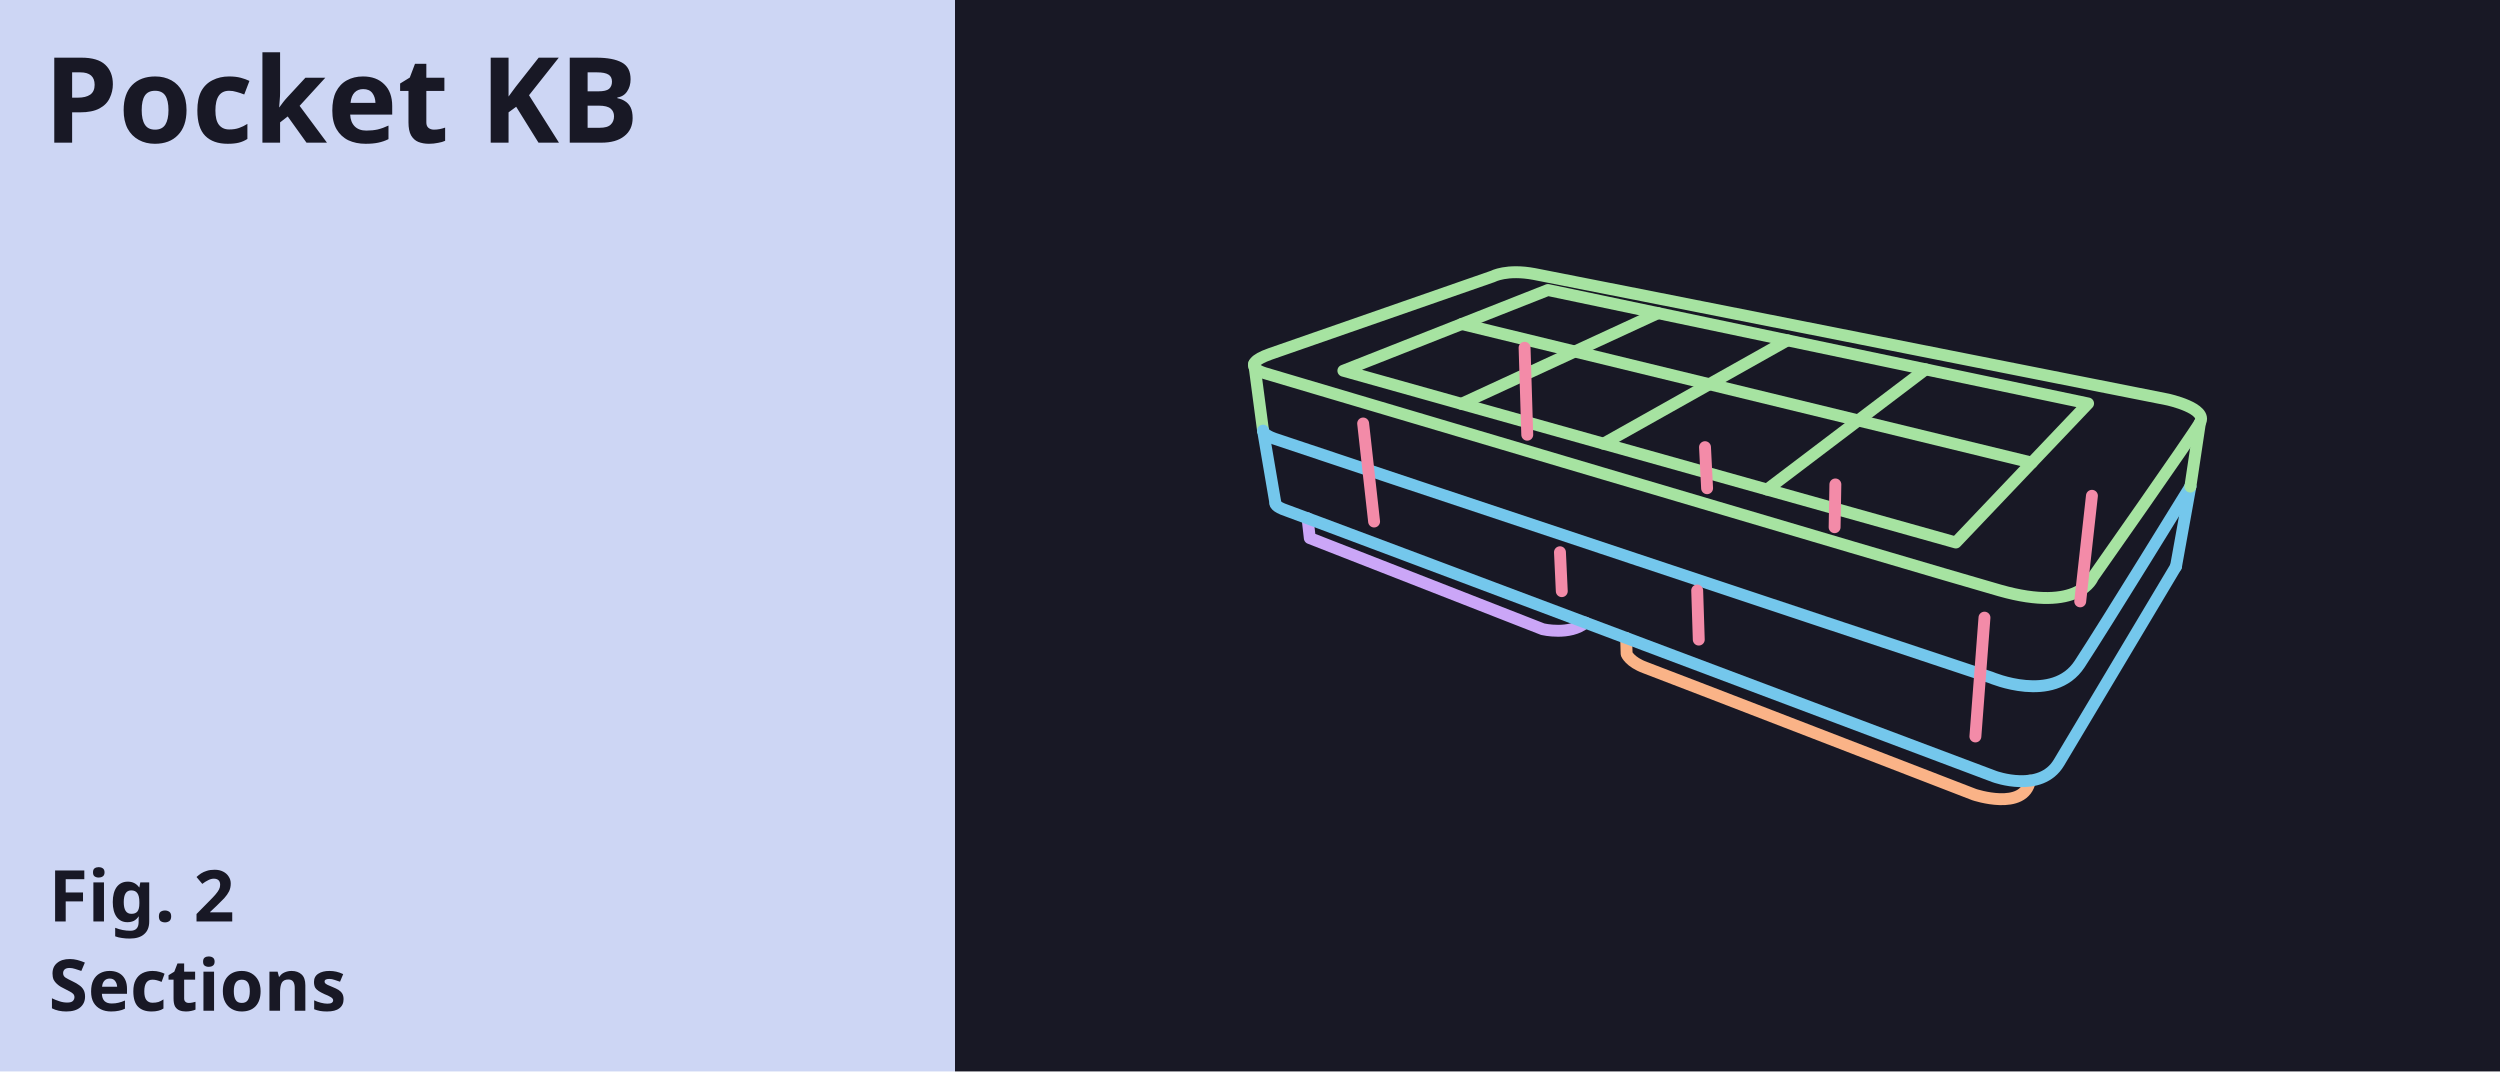
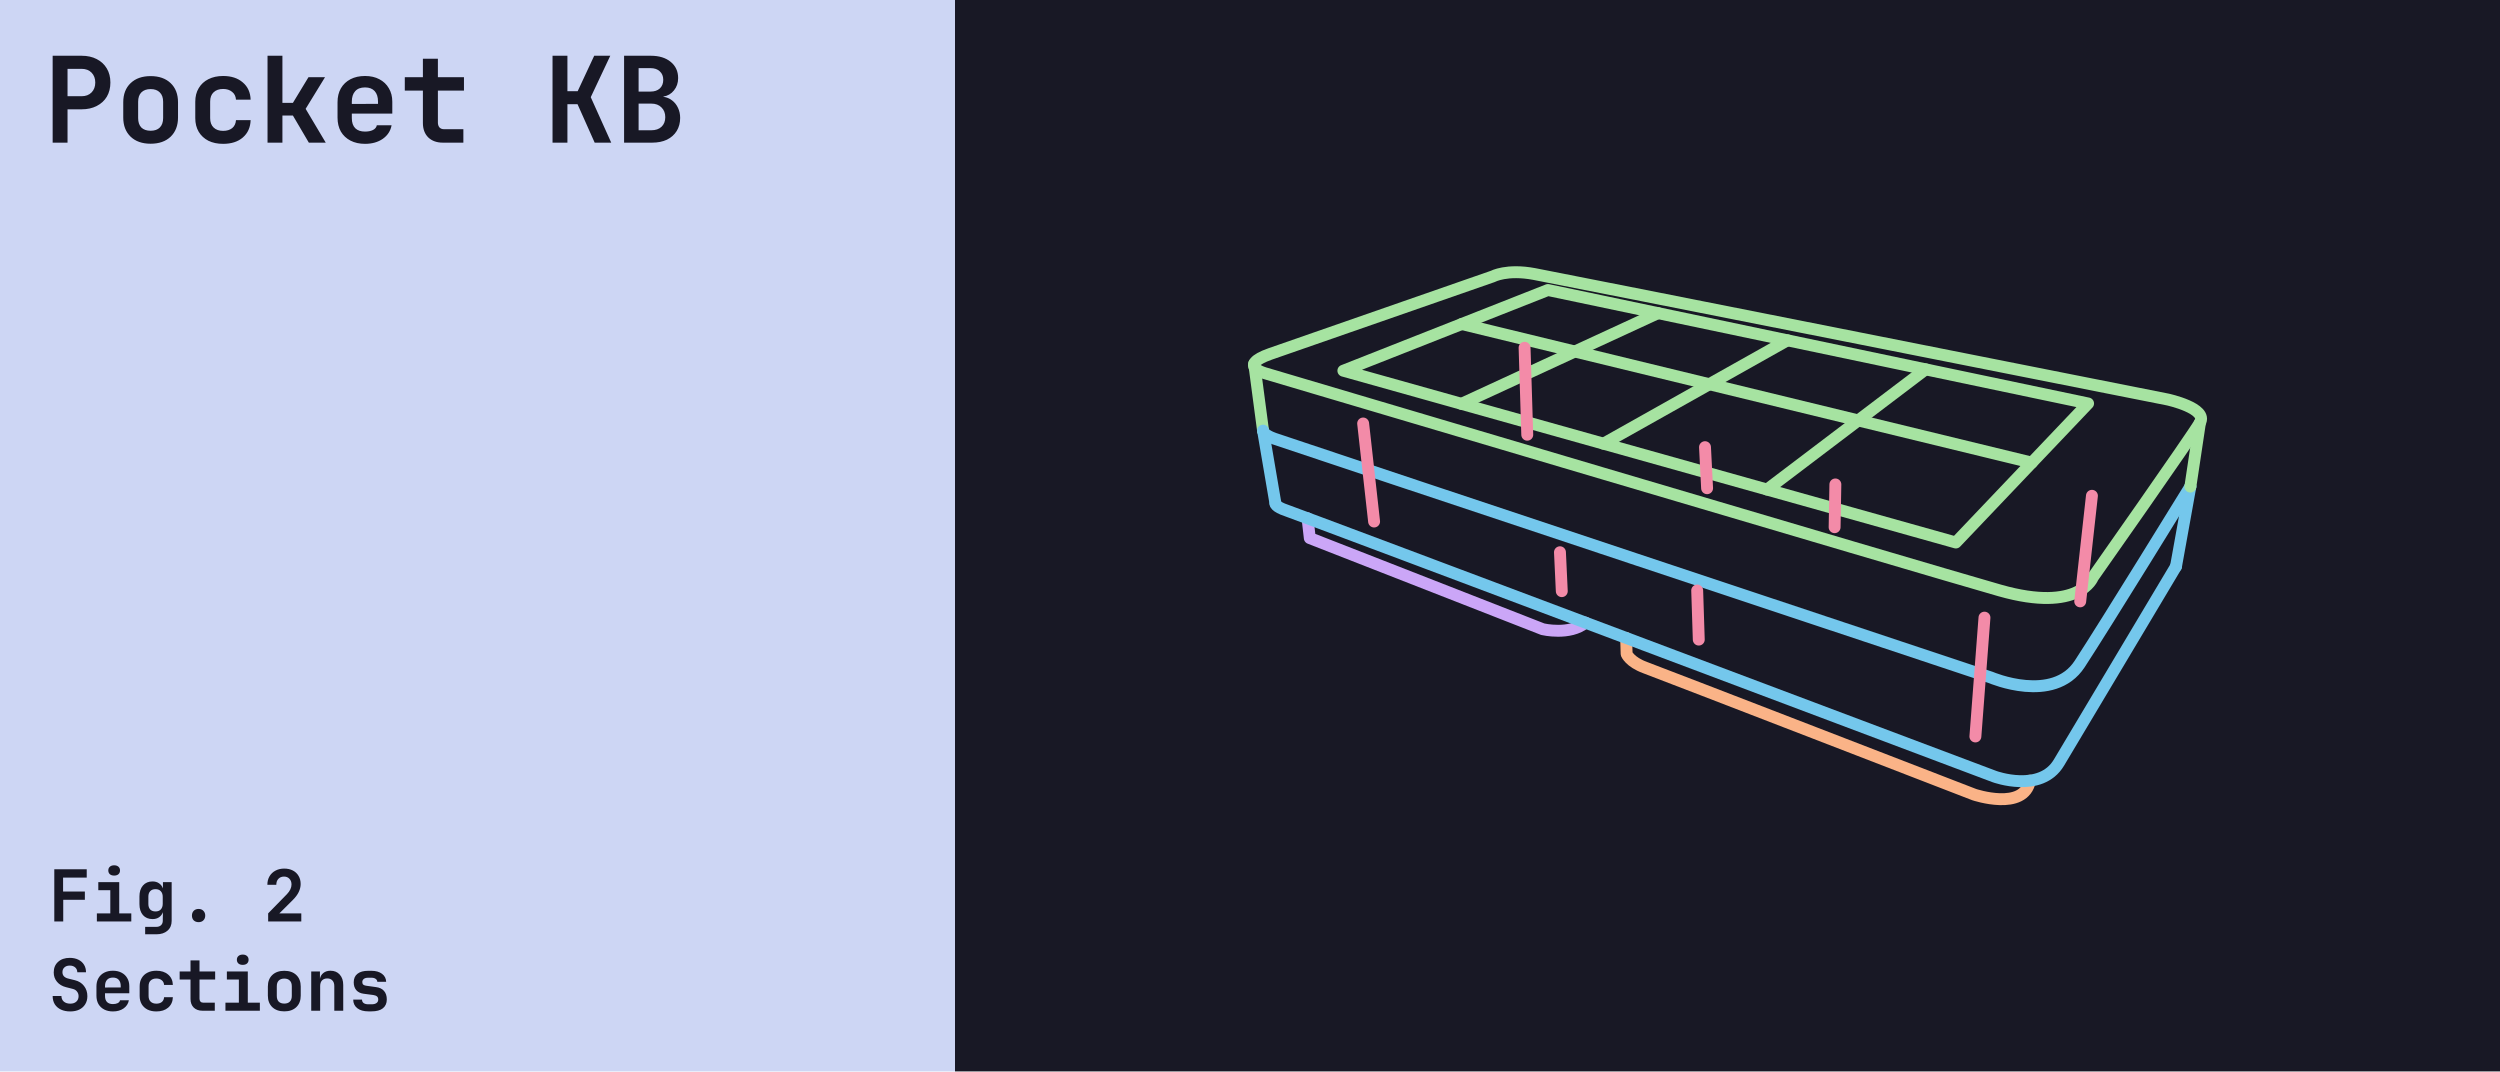
<svg xmlns="http://www.w3.org/2000/svg" width="210mm" height="90mm" viewBox="0 0 210 90" version="1.1" id="svg1" xml:space="preserve">
  <defs id="defs1" />
  <g id="layer1">
    <rect style="fill:#cdd6f4;stroke-width:0.5;stroke-linecap:round;stroke-linejoin:round" id="rect1" width="80.22" height="90" x="0" y="0" />
    <rect style="fill:#181825;stroke:none;stroke-width:0.5;stroke-linecap:round;stroke-linejoin:round" id="rect21" width="129.78" height="90" x="80.22" y="0" />
-     <text xml:space="preserve" style="font-weight:bold;font-size:10px;font-family:'JetBrains Mono';-inkscape-font-specification:'JetBrains Mono Bold';text-align:start;writing-mode:lr-tb;direction:ltr;text-anchor:start;fill:#181825;stroke:none;stroke-width:0.5;stroke-linecap:round;stroke-linejoin:round" x="3.653" y="11.983" id="text14">
-       <tspan id="tspan14" style="font-size:10px;fill:#181825;stroke:none;stroke-width:0.5" x="3.653" y="11.983">Pocket KB</tspan>
-     </text>
+     <path style="font-weight:bold;font-size:10px;font-family:'JetBrains Mono';-inkscape-font-specification:'JetBrains Mono Bold';fill:#181825;stroke-width:0.5;stroke-linecap:round;stroke-linejoin:round" d="M 4.423,11.983 V 4.683 h 2.43 q 0.73,0 1.27,0.28 0.55,0.28 0.85,0.79 0.3,0.5 0.3,1.18 0,0.68 -0.3,1.19 -0.3,0.5 -0.85,0.78 -0.54,0.28 -1.27,0.28 h -1.18 v 2.8 z m 1.25,-3.9 h 1.18 q 0.53,0 0.84,-0.32 0.31,-0.32 0.31,-0.83 0,-0.51 -0.31,-0.83 -0.31,-0.32 -0.84,-0.32 h -1.18 z m 6.98,3.99 q -1.06,0 -1.68,-0.59 -0.62,-0.6 -0.62,-1.61 v -1.28 q 0,-1.02 0.62,-1.61 0.62,-0.59 1.68,-0.59 1.06,0 1.68,0.59 0.62,0.59 0.62,1.61 v 1.28 q 0,1.01 -0.62,1.61 -0.62,0.59 -1.68,0.59 z m 0,-1.09 q 0.5,0 0.77,-0.27 0.28,-0.28 0.28,-0.8 v -1.36 q 0,-0.52 -0.28,-0.79 -0.27,-0.28 -0.77,-0.28 -0.5,0 -0.78,0.28 -0.27,0.27 -0.27,0.79 v 1.36 q 0,0.52 0.27,0.8 0.28,0.27 0.78,0.27 z m 6.09,1.1 q -0.71,0 -1.24,-0.26 -0.52,-0.27 -0.81,-0.75 -0.29,-0.49 -0.29,-1.15 v -1.38 q 0,-0.66 0.29,-1.14 0.29,-0.49 0.81,-0.75 0.53,-0.27 1.24,-0.27 1.03,0 1.65,0.54 0.63,0.53 0.66,1.45 h -1.23 q -0.03,-0.43 -0.33,-0.66 -0.29,-0.24 -0.75,-0.24 -0.51,0 -0.8,0.28 -0.29,0.27 -0.29,0.78 v 1.39 q 0,0.51 0.29,0.79 0.29,0.28 0.8,0.28 0.47,0 0.76,-0.23 0.29,-0.24 0.32,-0.67 h 1.23 q -0.03,0.92 -0.66,1.46 -0.62,0.53 -1.65,0.53 z m 3.73,-0.1 V 4.683 h 1.25 v 3.96 h 0.88 l 1.31,-2.16 h 1.39 l -1.63,2.66 1.69,2.84 h -1.42 l -1.34,-2.28 h -0.88 v 2.28 z m 8.19,0.1 q -0.7,0 -1.22,-0.27 -0.52,-0.27 -0.81,-0.76 -0.28,-0.5 -0.28,-1.17 v -1.3 q 0,-0.67 0.28,-1.16 0.29,-0.5 0.81,-0.77 0.52,-0.27 1.22,-0.27 0.69,0 1.2,0.27 0.52,0.27 0.8,0.76 0.29,0.48 0.29,1.13 v 1 h -3.4 v 0.38 q 0,0.56 0.29,0.85 0.29,0.28 0.82,0.28 0.39,0 0.66,-0.13 0.28,-0.14 0.33,-0.4 h 1.24 q -0.13,0.71 -0.74,1.14 -0.61,0.42 -1.49,0.42 z m -1.11,-3.54 v 0.19 l 2.2,-0.01 v -0.19 q 0,-0.57 -0.28,-0.88 -0.28,-0.31 -0.81,-0.31 -0.55,0 -0.83,0.32 -0.28,0.31 -0.28,0.88 z m 7.65,3.44 q -0.77,0 -1.23,-0.44 -0.45,-0.45 -0.45,-1.21 V 7.613 h -1.52 v -1.13 h 1.52 v -1.55 h 1.26 v 1.55 h 2.19 v 1.13 h -2.19 v 2.69 q 0,0.24 0.13,0.4 0.14,0.15 0.38,0.15 h 1.63 v 1.13 z m 9.21,0 V 4.683 h 1.25 v 2.98 h 0.86 l 1.39,-2.98 h 1.35 l -1.64,3.48 1.72,3.82 h -1.39 l -1.44,-3.23 h -0.85 v 3.23 z m 6.01,0 V 4.683 h 2.24 q 1.05,0 1.67,0.51 0.63,0.51 0.63,1.37 0,0.6 -0.35,1.03 -0.34,0.43 -0.89,0.52 v 0.02 q 0.41,0.05 0.73,0.3 0.32,0.24 0.5,0.63 0.18,0.38 0.18,0.84 0,0.63 -0.29,1.1 -0.29,0.47 -0.82,0.73 -0.53,0.25 -1.25,0.25 z m 1.22,-4.29 h 1 q 0.49,0 0.78,-0.26 0.29,-0.27 0.29,-0.73 0,-0.45 -0.29,-0.71 -0.28,-0.27 -0.78,-0.27 h -1 z m 0,3.25 h 1.06 q 0.55,0 0.86,-0.29 0.32,-0.3 0.32,-0.81 0,-0.51 -0.32,-0.82 -0.31,-0.32 -0.86,-0.32 h -1.06 z" id="text14" aria-label="Pocket KB" />
    <g id="g67" transform="matrix(0.6430507,0,0,0.6430507,52.83614,15.23208)" style="stroke-width:1.555">
      <path style="fill:none;stroke:#a6e3a1;stroke-width:1.555;stroke-linecap:round;stroke-linejoin:round" d="m 83.764,22.546 29.07,-10.125 c 0,0 1.827,-0.992 5.428,-0.313 3.601,0.678 82.72,16.388 82.72,16.388 0,0 5.323,1.148 4.227,3.027 -1.096,1.879 -13.987,20.197 -13.987,20.197 0,0 -1.722,4.697 -12.16,1.722 -10.438,-2.975 -95.872,-28.339 -95.872,-28.339 0,0 -3.862,-0.992 0.574,-2.557 z" id="path1" />
      <path style="fill:none;stroke:#74c7ec;stroke-width:1.555;stroke-linecap:round;stroke-linejoin:round" d="m 82.825,32.566 c 0,0 0,0.522 1.461,1.044 1.461,0.522 93.628,31.209 93.628,31.209 0,0 8.142,3.497 11.586,-1.774 3.445,-5.271 14.457,-23.172 14.457,-23.172" id="path2" />
      <path style="fill:none;stroke:#cba6f7;stroke-width:1.555;stroke-linecap:round;stroke-linejoin:round" d="m 88.636,44.015 0.295,2.59 30.427,11.899 c 0,0 3.529,0.839 5.574,-0.859" id="path4" />
      <path style="fill:none;stroke:#fab387;stroke-width:1.555;stroke-linecap:round;stroke-linejoin:round" d="m 130.254,59.647 0.063,2.093 c 0,0 0.418,1.044 2.401,1.774 1.983,0.731 43.004,16.596 43.004,16.596 0,0 6.527,2.202 7.282,-1.822" id="path5" />
      <path style="fill:none;stroke:#74c7ec;stroke-width:1.555;stroke-linecap:round;stroke-linejoin:round" d="m 202.078,50.311 1.879,-10.438" id="path6" />
      <path style="fill:none;stroke:#a6e3a1;stroke-width:1.555;stroke-linecap:round;stroke-linejoin:round" d="m 203.957,39.873 1.253,-8.35" id="path7" />
      <path style="fill:none;stroke:#a6e3a1;stroke-width:1.555;stroke-linecap:round;stroke-linejoin:round" d="m 81.668,23.827 1.157,8.739" id="path8" />
      <path style="fill:none;stroke:#74c7ec;stroke-width:1.555;stroke-linecap:round;stroke-linejoin:round" d="M 84.443,42.065 82.825,32.566" id="path9" />
      <path style="fill:none;stroke:#a6e3a1;stroke-width:1.555;stroke-linecap:round;stroke-linejoin:round" d="M 93.315,24.738 173.321,47.179 190.596,29.017 120.036,14.196 Z" id="path10" />
      <path style="fill:none;stroke:#a6e3a1;stroke-width:1.555;stroke-linecap:round;stroke-linejoin:round" d="m 108.776,18.638 74.469,18.108" id="path11" />
      <path style="fill:none;stroke:#a6e3a1;stroke-width:1.555;stroke-linecap:round;stroke-linejoin:round" d="M 148.659,40.261 169.373,24.559" id="path12" />
      <path style="fill:none;stroke:#a6e3a1;stroke-width:1.555;stroke-linecap:round;stroke-linejoin:round" d="m 127.297,34.27 24.028,-13.502" id="path13" />
      <path style="fill:none;stroke:#a6e3a1;stroke-width:1.555;stroke-linecap:round;stroke-linejoin:round" d="M 108.745,29.066 134.414,17.216" id="path14" />
      <path style="fill:#f38ba8;stroke:#f38ba8;stroke-width:1.555;stroke-linecap:round;stroke-linejoin:round;stroke-opacity:1" d="m 175.875,72.515 1.186,-15.521" id="path23" />
      <path style="fill:#f38ba8;stroke:#f38ba8;stroke-width:1.555;stroke-linecap:round;stroke-linejoin:round;stroke-opacity:1" d="m 139.741,59.861 -0.206,-6.411" id="path24" />
      <path style="fill:#f38ba8;stroke:#f38ba8;stroke-width:1.555;stroke-linecap:round;stroke-linejoin:round;stroke-opacity:1" d="m 121.847,53.534 -0.238,-5.084" id="path25" />
      <path style="fill:#f38ba8;stroke:#f38ba8;stroke-width:1.555;stroke-linecap:round;stroke-linejoin:round;stroke-opacity:1" d="M 97.329,44.438 95.899,31.632" id="path26" />
      <path style="fill:#f38ba8;stroke:#f38ba8;stroke-width:1.555;stroke-linecap:round;stroke-linejoin:round;stroke-opacity:1" d="m 189.567,54.868 1.532,-13.791" id="path27" />
      <path style="fill:#f38ba8;stroke:#f38ba8;stroke-width:1.555;stroke-linecap:round;stroke-linejoin:round;stroke-opacity:1" d="m 157.486,45.18 0.099,-5.586" id="path28" />
      <path style="fill:#f38ba8;stroke:#f38ba8;stroke-width:1.555;stroke-linecap:round;stroke-linejoin:round;stroke-opacity:1" d="m 140.828,40.088 -0.272,-5.363" id="path29" />
      <path style="fill:#f38ba8;stroke:#f38ba8;stroke-width:1.555;stroke-linecap:round;stroke-linejoin:round;stroke-opacity:1" d="M 117.337,33.1 116.987,21.741" id="path30" />
      <path style="fill:none;stroke:#74c7ec;stroke-width:1.555;stroke-linecap:round;stroke-linejoin:round" d="m 84.443,42.065 c 0,0 -0.104,0.418 1.461,0.939 1.566,0.522 92.48,34.758 92.48,34.758 0,0 6.002,2.192 8.403,-1.827 2.401,-4.019 15.292,-25.625 15.292,-25.625" id="path3" />
    </g>
-     <text xml:space="preserve" style="font-weight:bold;font-size:6px;font-family:'JetBrains Mono';-inkscape-font-specification:'JetBrains Mono Bold';text-align:start;writing-mode:lr-tb;direction:ltr;text-anchor:start;fill:#181825;stroke:none;stroke-width:1;stroke-linecap:round;stroke-linejoin:round;stroke-opacity:1" x="4.081" y="77.401" id="text67">
-       <tspan id="tspan67" style="fill:#181825;stroke:none;stroke-width:1" x="4.081" y="77.401">Fig. 2</tspan>
-       <tspan style="fill:#181825;stroke:none;stroke-width:1" x="4.081" y="84.901" id="tspan68">Sections</tspan>
+     <g id="text67" style="font-weight:bold;font-size:6px;font-family:'JetBrains Mono';-inkscape-font-specification:'JetBrains Mono Bold';fill:#181825;stroke-linecap:round;stroke-linejoin:round" aria-label="Fig. 2&#10;Sections">
+       <path d="m 4.561,77.401 v -4.38 h 2.724 v 0.696 H 5.299 v 1.17 h 1.83 v 0.696 H 5.311 v 1.818 z m 3.576,0 V 76.723 H 9.265 V 74.779 H 8.257 v -0.678 h 1.758 v 2.622 h 1.014 v 0.678 z m 1.452,-3.852 q -0.228,0 -0.36,-0.114 -0.132,-0.12 -0.132,-0.318 0,-0.198 0.132,-0.312 0.132,-0.12 0.36,-0.12 0.228,0 0.36,0.12 0.132,0.114 0.132,0.312 0,0.198 -0.132,0.318 -0.132,0.114 -0.36,0.114 z m 2.604,4.932 v -0.624 h 0.93 q 0.264,0 0.408,-0.144 0.144,-0.138 0.144,-0.378 v -0.198 l 0.012,-0.516 q -0.102,0.276 -0.33,0.432 -0.222,0.15 -0.546,0.15 -0.504,0 -0.804,-0.336 -0.294,-0.342 -0.294,-0.924 v -0.642 q 0,-0.576 0.294,-0.918 0.3,-0.342 0.804,-0.342 0.324,0 0.546,0.156 0.228,0.15 0.33,0.432 v -0.528 h 0.732 v 3.252 q 0,0.522 -0.348,0.822 -0.342,0.306 -0.936,0.306 z m 0.87,-1.92 q 0.288,0 0.444,-0.168 0.162,-0.174 0.162,-0.48 v -0.576 q 0,-0.306 -0.162,-0.474 -0.156,-0.174 -0.444,-0.174 -0.288,0 -0.444,0.168 -0.156,0.162 -0.156,0.456 v 0.624 q 0,0.294 0.156,0.462 0.156,0.162 0.444,0.162 z m 3.618,0.9 q -0.252,0 -0.408,-0.15 -0.15,-0.156 -0.15,-0.402 0,-0.246 0.15,-0.402 0.156,-0.156 0.408,-0.156 0.252,0 0.402,0.156 0.156,0.156 0.156,0.402 0,0.246 -0.156,0.402 -0.15,0.15 -0.402,0.15 z m 5.844,-0.06 v -0.678 l 1.578,-1.614 q 0.384,-0.402 0.384,-0.816 0,-0.294 -0.174,-0.474 -0.168,-0.186 -0.456,-0.186 -0.294,0 -0.474,0.192 -0.174,0.186 -0.174,0.498 h -0.75 q 0,-0.408 0.18,-0.714 0.18,-0.306 0.498,-0.474 0.318,-0.174 0.738,-0.174 0.414,0 0.726,0.162 0.312,0.162 0.48,0.456 0.174,0.288 0.174,0.678 0,0.336 -0.162,0.672 -0.156,0.336 -0.522,0.696 l -1.104,1.098 h 1.842 v 0.678 z" id="path15" />
+       <path d="m 5.899,84.961 q -0.444,0 -0.78,-0.156 -0.33,-0.156 -0.516,-0.444 -0.18,-0.294 -0.18,-0.696 h 0.738 q 0,0.294 0.198,0.468 0.204,0.174 0.54,0.174 0.324,0 0.51,-0.168 0.192,-0.174 0.192,-0.462 0,-0.216 -0.126,-0.378 -0.12,-0.168 -0.348,-0.228 l -0.588,-0.15 q -0.474,-0.12 -0.75,-0.45 -0.276,-0.33 -0.276,-0.786 0,-0.558 0.366,-0.888 0.366,-0.336 0.978,-0.336 0.414,0 0.72,0.15 0.312,0.15 0.48,0.426 0.168,0.27 0.168,0.636 H 6.493 q 0,-0.252 -0.174,-0.408 -0.174,-0.156 -0.462,-0.156 -0.282,0 -0.45,0.156 -0.162,0.15 -0.162,0.396 0,0.204 0.114,0.336 0.12,0.132 0.33,0.192 l 0.606,0.15 q 0.486,0.12 0.762,0.48 0.282,0.36 0.282,0.858 0,0.39 -0.18,0.678 -0.174,0.288 -0.498,0.45 -0.324,0.156 -0.762,0.156 z m 3.588,0 q -0.42,0 -0.732,-0.162 -0.312,-0.162 -0.486,-0.456 -0.168,-0.3 -0.168,-0.702 v -0.78 q 0,-0.402 0.168,-0.696 0.174,-0.3 0.486,-0.462 0.312,-0.162 0.732,-0.162 0.414,0 0.72,0.162 0.312,0.162 0.48,0.456 0.174,0.288 0.174,0.678 v 0.6 H 8.821 v 0.228 q 0,0.336 0.174,0.51 0.174,0.168 0.492,0.168 0.234,0 0.396,-0.078 0.168,-0.084 0.198,-0.24 h 0.744 q -0.078,0.426 -0.444,0.684 -0.366,0.252 -0.894,0.252 z M 8.821,82.837 v 0.114 l 1.32,-0.006 v -0.114 q 0,-0.342 -0.168,-0.528 -0.168,-0.186 -0.486,-0.186 -0.33,0 -0.498,0.192 -0.168,0.186 -0.168,0.528 z m 4.314,2.124 q -0.426,0 -0.744,-0.156 -0.312,-0.162 -0.486,-0.45 -0.174,-0.294 -0.174,-0.69 v -0.828 q 0,-0.396 0.174,-0.684 0.174,-0.294 0.486,-0.45 0.318,-0.162 0.744,-0.162 0.618,0 0.99,0.324 0.378,0.318 0.396,0.87 h -0.738 q -0.018,-0.258 -0.198,-0.396 -0.174,-0.144 -0.45,-0.144 -0.306,0 -0.48,0.168 -0.174,0.162 -0.174,0.468 v 0.834 q 0,0.306 0.174,0.474 0.174,0.168 0.48,0.168 0.282,0 0.456,-0.138 0.174,-0.144 0.192,-0.402 h 0.738 q -0.018,0.552 -0.396,0.876 -0.372,0.318 -0.99,0.318 z m 3.876,-0.06 q -0.462,0 -0.738,-0.264 -0.27,-0.27 -0.27,-0.726 v -1.632 h -0.912 v -0.678 h 0.912 V 80.671 h 0.756 v 0.93 h 1.314 v 0.678 h -1.314 v 1.614 q 0,0.144 0.078,0.24 0.084,0.09 0.228,0.09 h 0.978 v 0.678 z m 1.926,0 v -0.678 h 1.128 v -1.944 h -1.008 v -0.678 h 1.758 v 2.622 h 1.014 v 0.678 z m 1.452,-3.852 q -0.228,0 -0.36,-0.114 -0.132,-0.12 -0.132,-0.318 0,-0.198 0.132,-0.312 0.132,-0.12 0.36,-0.12 0.228,0 0.36,0.12 0.132,0.114 0.132,0.312 0,0.198 -0.132,0.318 -0.132,0.114 -0.36,0.114 z m 3.492,3.906 q -0.636,0 -1.008,-0.354 -0.372,-0.36 -0.372,-0.966 v -0.768 q 0,-0.612 0.372,-0.966 0.372,-0.354 1.008,-0.354 0.636,0 1.008,0.354 0.372,0.354 0.372,0.966 v 0.768 q 0,0.606 -0.372,0.966 -0.372,0.354 -1.008,0.354 z m 0,-0.654 q 0.3,0 0.462,-0.162 0.168,-0.168 0.168,-0.48 v -0.816 q 0,-0.312 -0.168,-0.474 -0.162,-0.168 -0.462,-0.168 -0.3,0 -0.468,0.168 -0.162,0.162 -0.162,0.474 v 0.816 q 0,0.312 0.162,0.48 0.168,0.162 0.468,0.162 z m 2.262,0.6 v -3.3 h 0.732 v 0.618 q 0.06,-0.312 0.294,-0.492 0.234,-0.186 0.594,-0.186 0.486,0 0.774,0.324 0.294,0.324 0.294,0.87 v 2.166 h -0.75 v -2.076 q 0,-0.306 -0.162,-0.468 -0.156,-0.168 -0.426,-0.168 -0.282,0 -0.444,0.168 -0.156,0.168 -0.156,0.48 v 2.064 z m 4.8,0.054 q -0.588,0 -0.93,-0.264 -0.342,-0.27 -0.342,-0.726 h 0.738 q 0,0.192 0.138,0.294 0.144,0.102 0.396,0.102 h 0.264 q 0.27,0 0.414,-0.102 0.15,-0.102 0.15,-0.294 0,-0.18 -0.102,-0.264 -0.102,-0.09 -0.312,-0.12 l -0.822,-0.108 q -0.396,-0.054 -0.612,-0.306 -0.21,-0.252 -0.21,-0.654 0,-0.468 0.312,-0.714 0.312,-0.252 0.9,-0.252 h 0.276 q 0.552,0 0.888,0.252 0.336,0.252 0.348,0.672 h -0.744 q -0.006,-0.156 -0.138,-0.246 -0.132,-0.096 -0.354,-0.096 h -0.276 q -0.24,0 -0.366,0.102 -0.126,0.096 -0.126,0.264 0,0.15 0.09,0.222 0.096,0.072 0.276,0.09 l 0.774,0.108 q 0.456,0.054 0.684,0.324 0.234,0.264 0.234,0.714 0,0.48 -0.33,0.744 -0.324,0.258 -0.954,0.258 z" id="path16" />
+     </g>
+     <text xml:space="preserve" style="font-weight:bold;font-size:10px;font-family:'JetBrains Mono';-inkscape-font-specification:'JetBrains Mono Bold';text-align:start;writing-mode:lr-tb;direction:ltr;text-anchor:start;fill:#181825;stroke:none;stroke-width:0.5;stroke-linecap:round;stroke-linejoin:round" x="7.778" y="114.604" id="text1">
+       <tspan id="tspan1" style="font-size:10px;fill:#181825;stroke:none;stroke-width:0.5" x="7.778" y="114.604">Pocket KB</tspan>
+     </text>
+     <text xml:space="preserve" style="font-weight:bold;font-size:6px;font-family:'JetBrains Mono';-inkscape-font-specification:'JetBrains Mono Bold';text-align:start;writing-mode:lr-tb;direction:ltr;text-anchor:start;fill:#181825;stroke:none;stroke-width:1;stroke-linecap:round;stroke-linejoin:round;stroke-opacity:1" x="21.907" y="129.83" id="text3">
+       <tspan id="tspan2" style="fill:#181825;stroke:none;stroke-width:1" x="21.907" y="129.83">Fig. 2</tspan>
+       <tspan style="fill:#181825;stroke:none;stroke-width:1" x="21.907" y="137.33" id="tspan3">Sections</tspan>
    </text>
  </g>
</svg>
